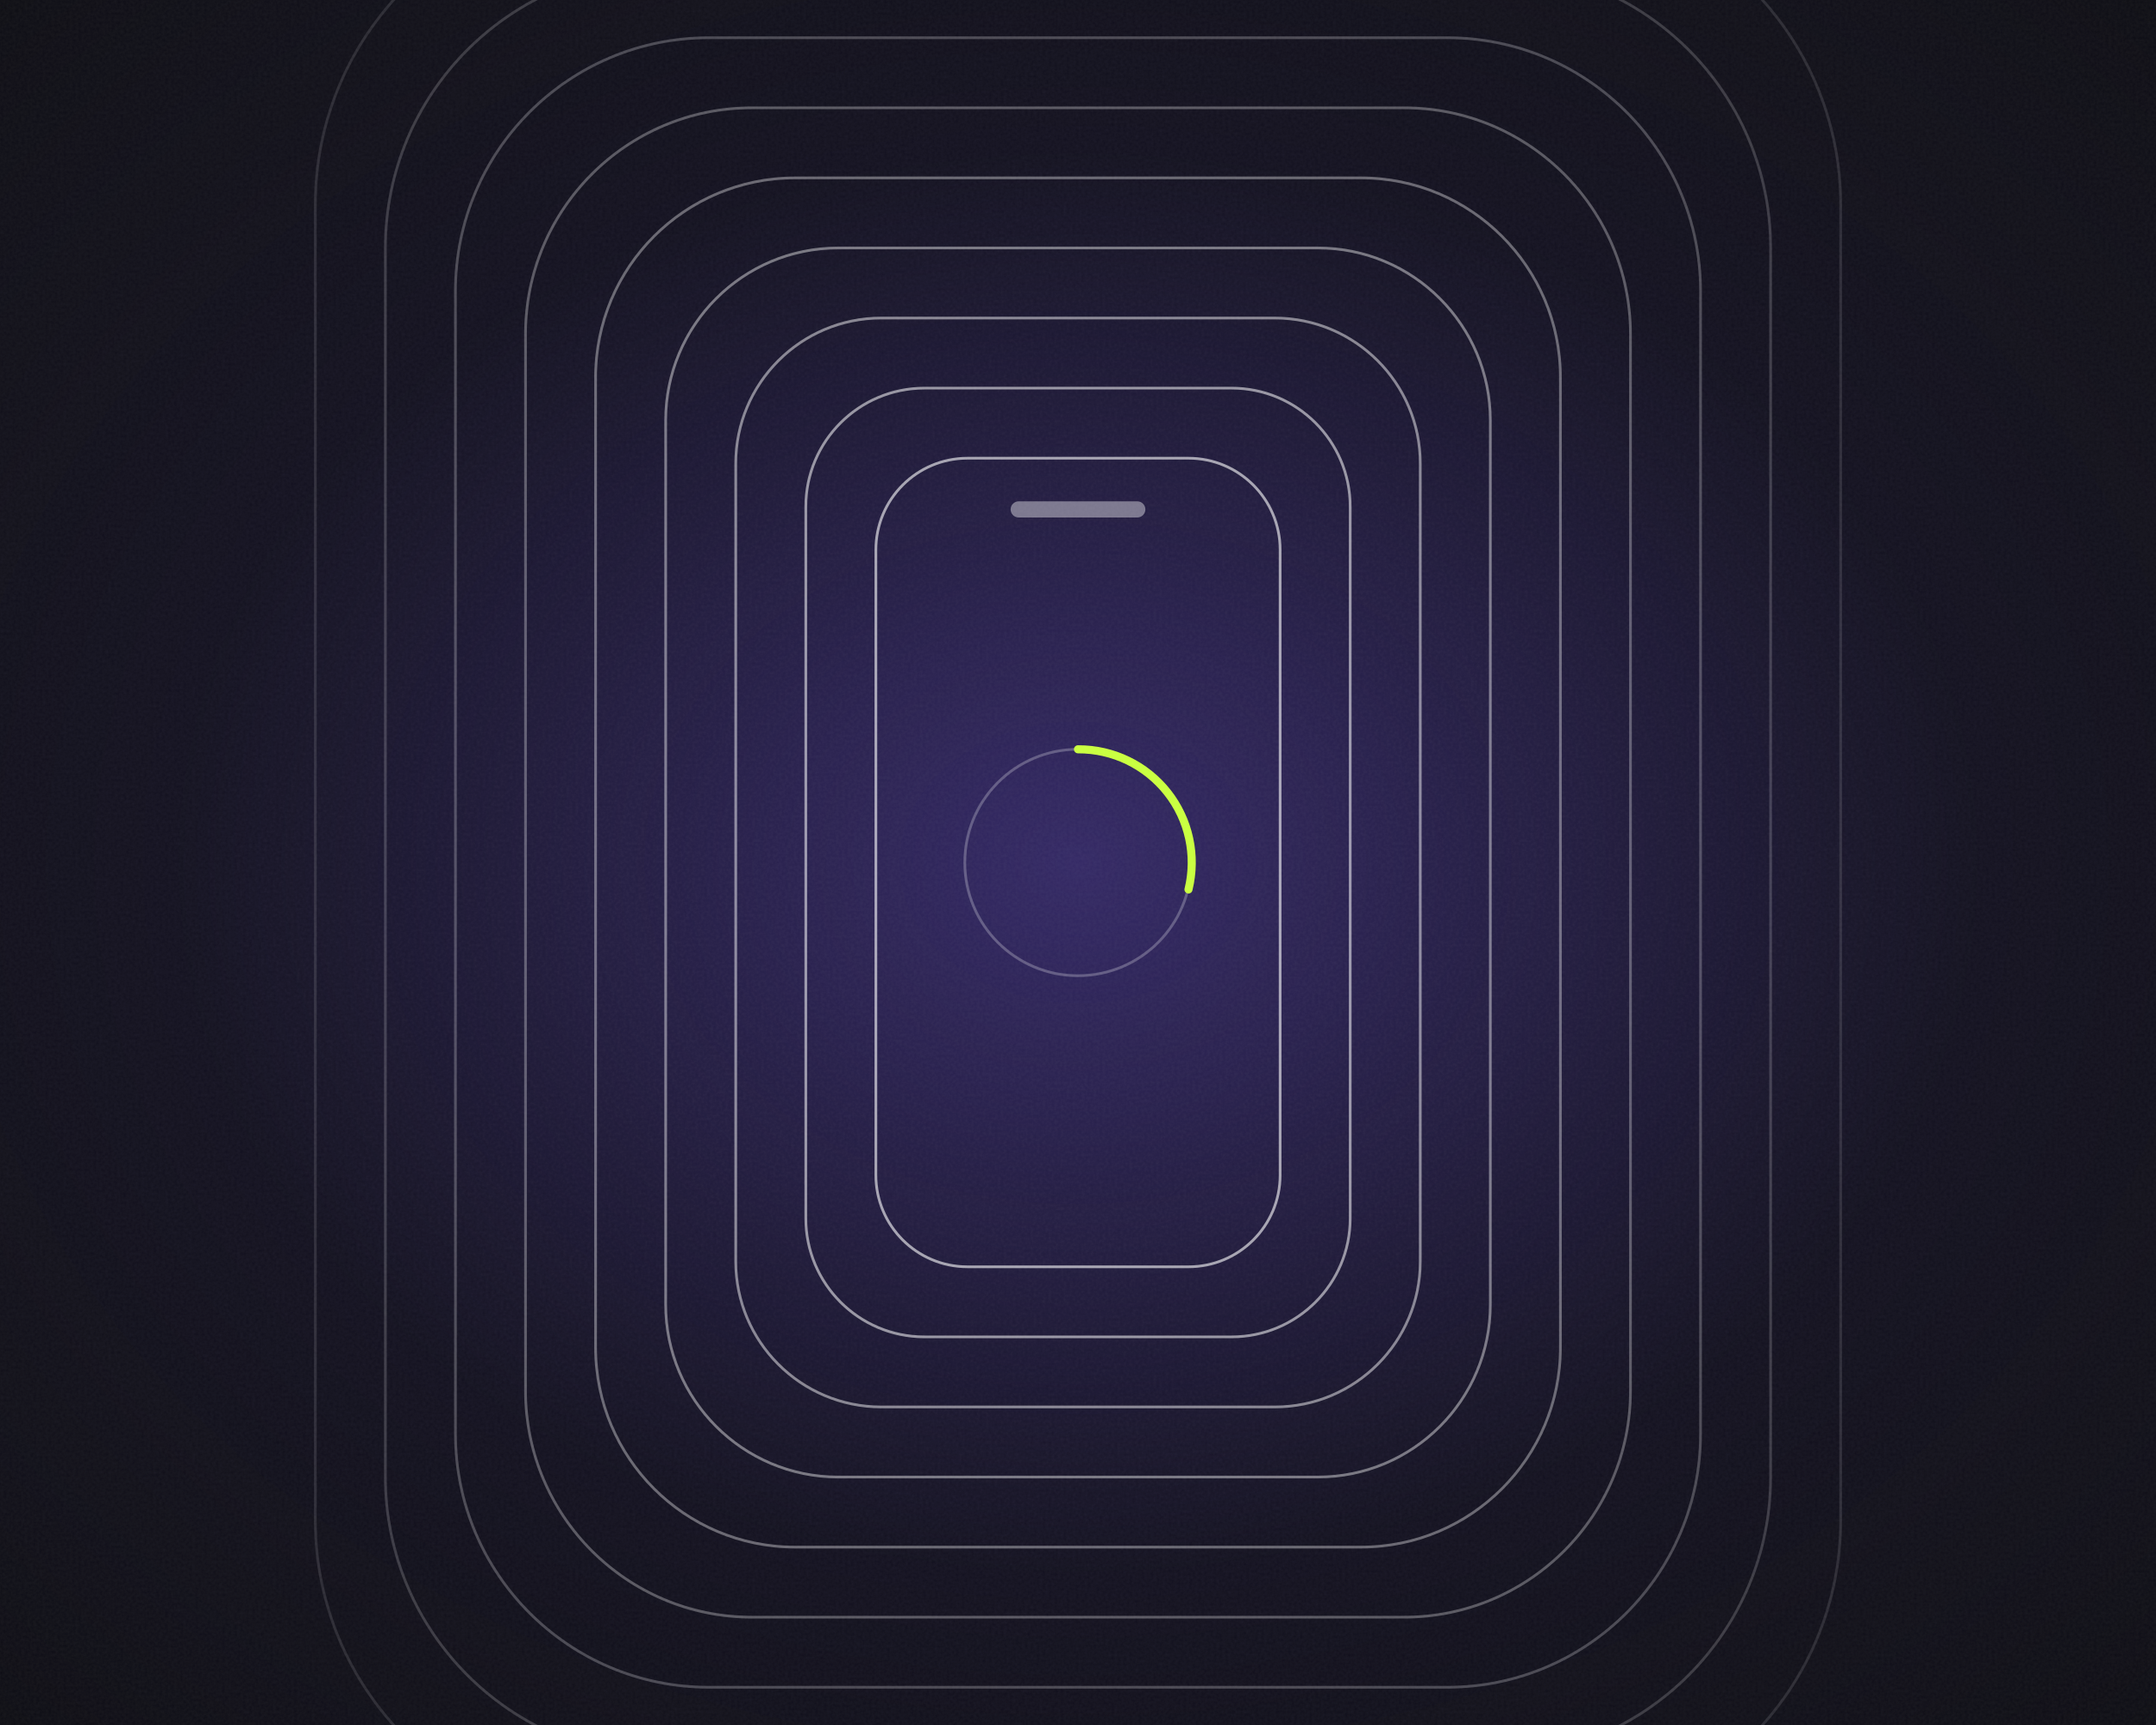
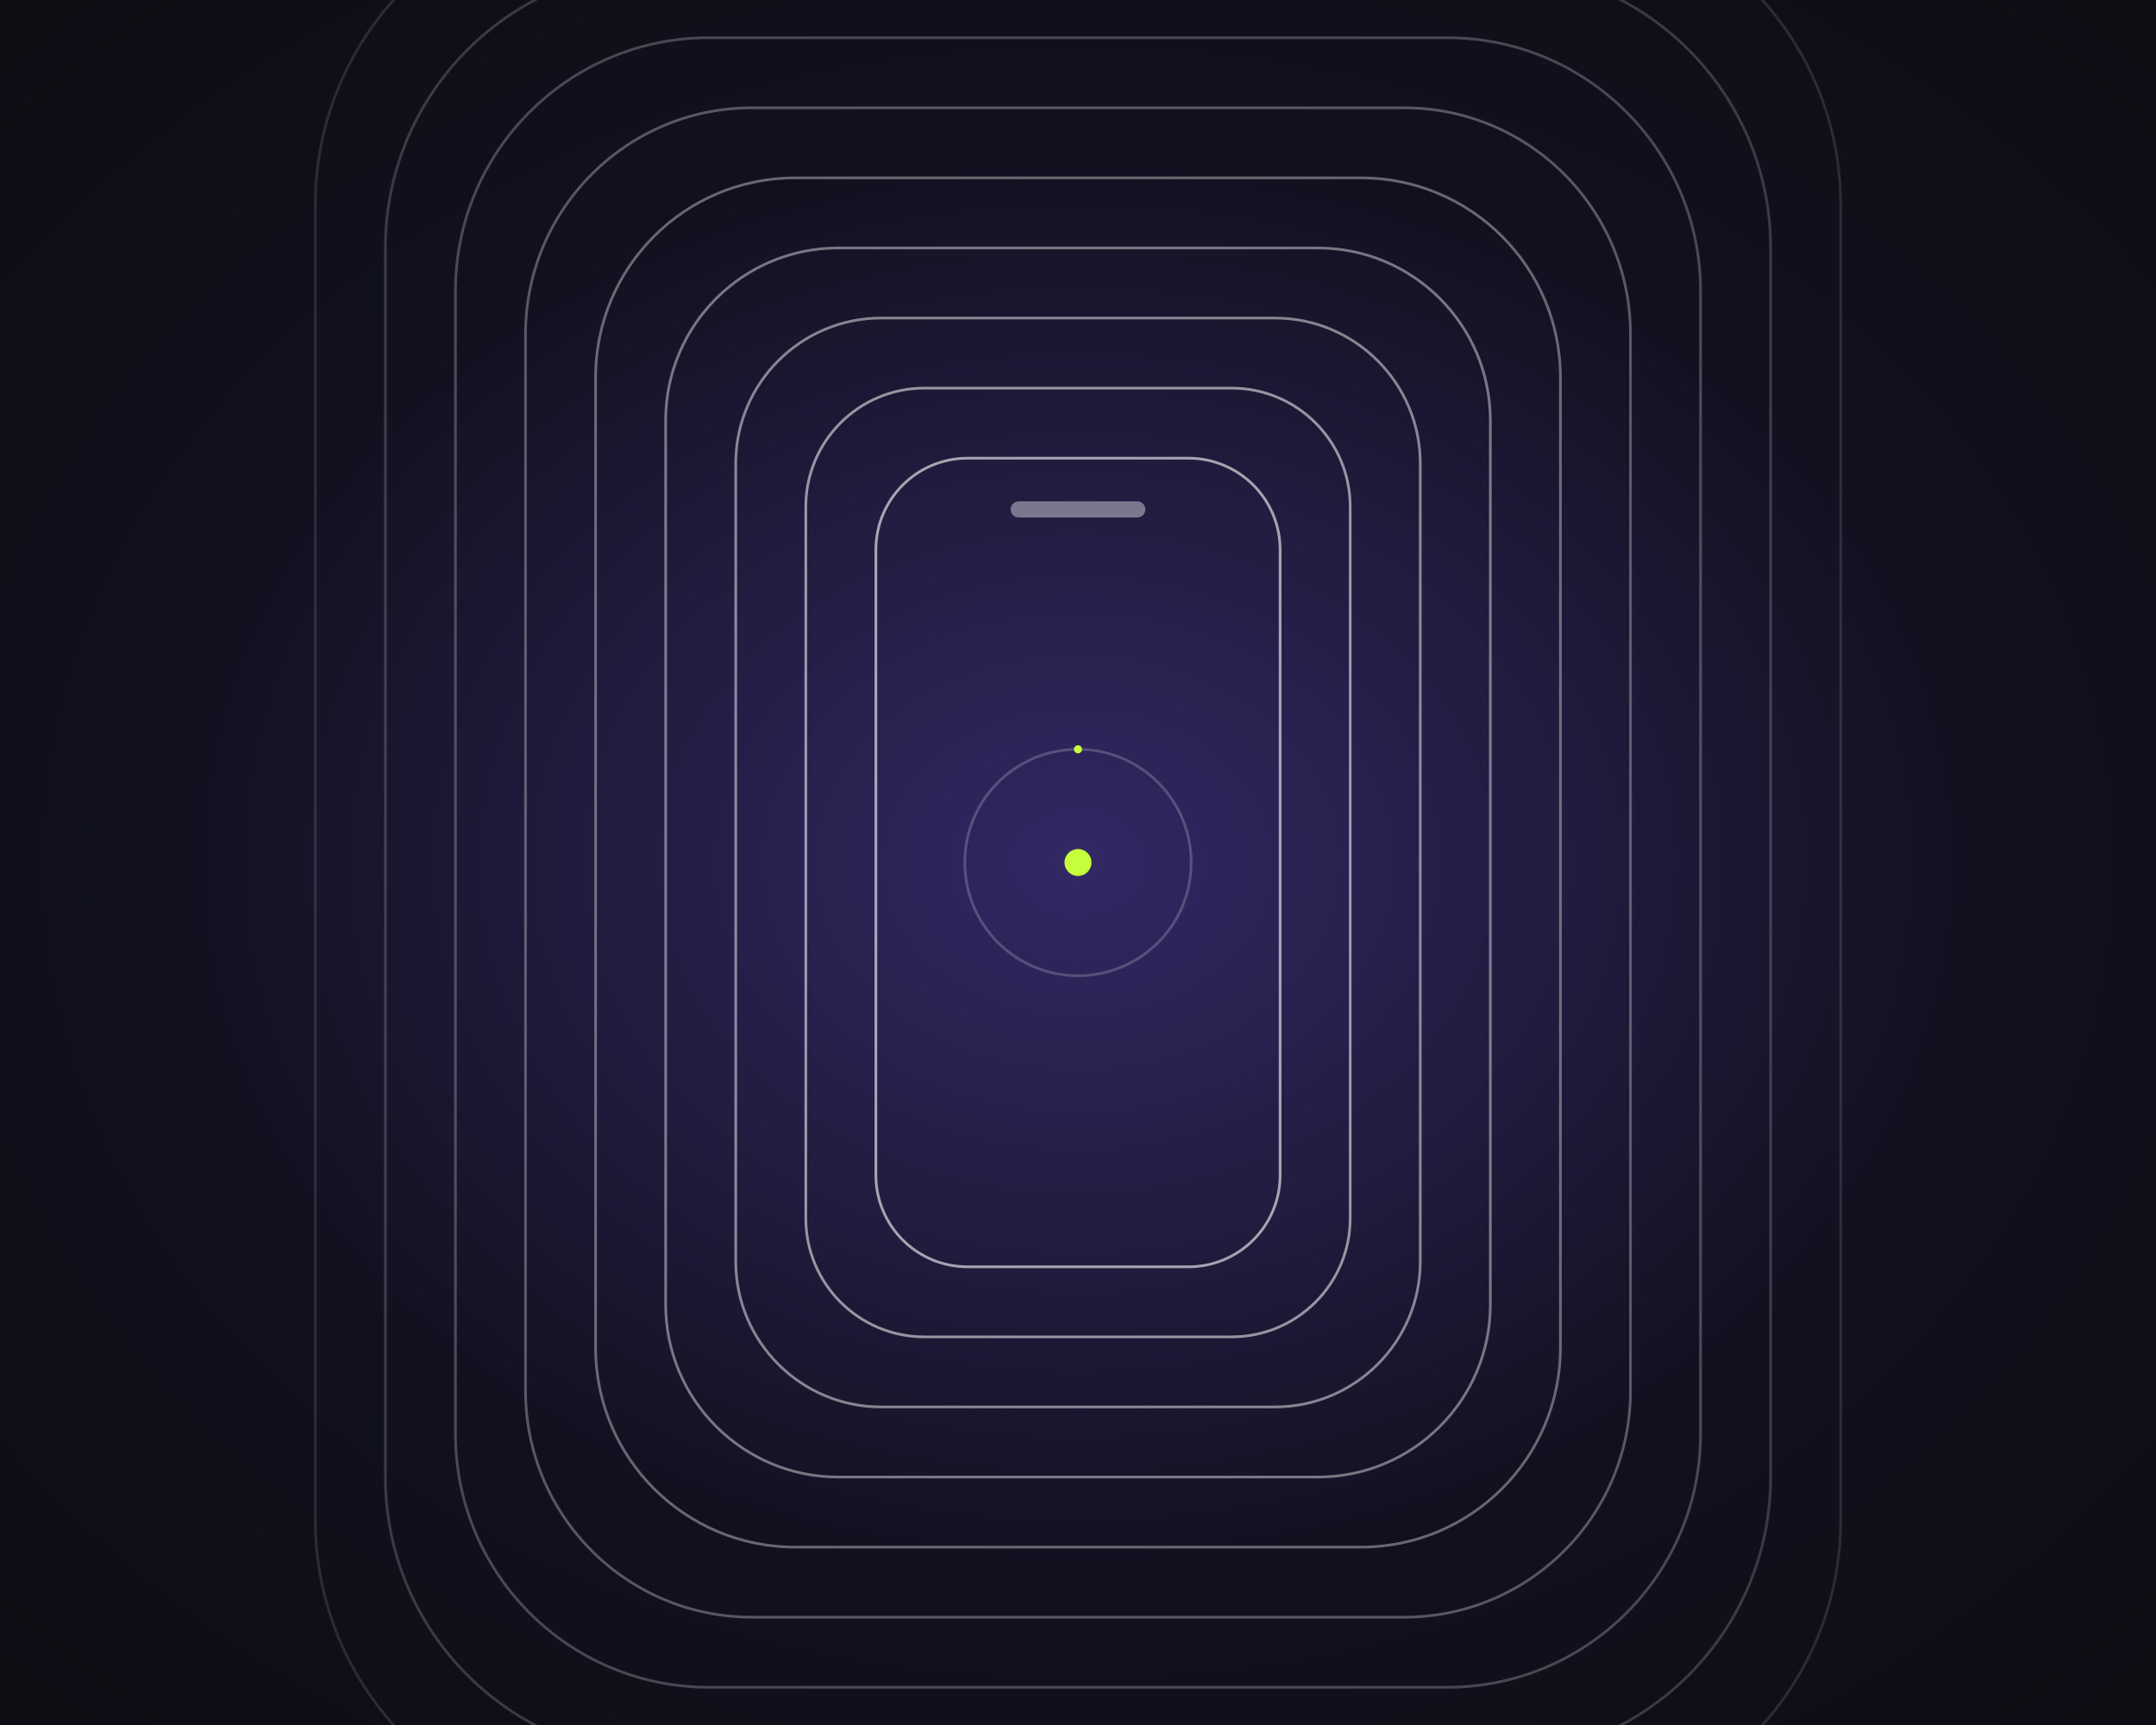
<svg xmlns="http://www.w3.org/2000/svg" viewBox="0 0 800 640">
  <defs>
    <radialGradient id="glow" cx="0.5" cy="0.5" r=".75">
      <stop offset="0" stop-color="#7b5cff" stop-opacity=".35" />
      <stop offset=".55" stop-color="#7b5cff" stop-opacity=".06" />
      <stop offset="1" stop-color="#7b5cff" stop-opacity="0" />
    </radialGradient>
-     <filter id="grain">
-       <feTurbulence type="fractalNoise" baseFrequency=".9" numOctaves="2" seed="2" stitchTiles="stitch" />
-       <feColorMatrix values="0 0 0 0 1 0 0 0 0 1 0 0 0 0 1 0 0 0 .05 0" />
-     </filter>
+     <linearGradient id="img" x1="0" y1="0" x2="1" y2="1">
+       <stop offset="0" stop-color="#7b5cff" stop-opacity=".35" />
+       <stop offset="1" stop-color="#ff5ca8" stop-opacity=".15" />
+     </linearGradient>
    <filter id="blur" x="-50%" y="-50%" width="200%" height="200%">
      <feGaussianBlur stdDeviation="18" />
    </filter>
  </defs>
  <rect width="800" height="640" fill="#0c0c11" />
  <rect width="800" height="640" fill="url(#glow)" />
-   <rect x="325.0" y="170.0" width="150" height="300" rx="34" stroke="#fff" fill="none" stroke-opacity="0.60" />
-   <rect x="299.0" y="144.0" width="202" height="352" rx="44" stroke="#fff" fill="none" stroke-opacity="0.54" />
-   <rect x="273.0" y="118.0" width="254" height="404" rx="54" stroke="#fff" fill="none" stroke-opacity="0.48" />
-   <rect x="247.0" y="92.0" width="306" height="456" rx="64" stroke="#fff" fill="none" stroke-opacity="0.42" />
-   <rect x="221.0" y="66.0" width="358" height="508" rx="74" stroke="#fff" fill="none" stroke-opacity="0.36" />
-   <rect x="195.0" y="40.0" width="410" height="560" rx="84" stroke="#fff" fill="none" stroke-opacity="0.30" />
-   <rect x="169.0" y="14.0" width="462" height="612" rx="94" stroke="#fff" fill="none" stroke-opacity="0.24" />
-   <rect x="143.0" y="-12.0" width="514" height="664" rx="104" stroke="#fff" fill="none" stroke-opacity="0.18" />
-   <rect x="117.0" y="-38.0" width="566" height="716" rx="114" stroke="#fff" fill="none" stroke-opacity="0.12" />
+   <rect x="325.0" y="170.0" width="150" height="300" rx="34" stroke="#fff" fill="none" stroke-opacity="0.60">
+     <animate attributeName="stroke-opacity" dur="3.6s" begin="0.00s" repeatCount="indefinite" keyTimes="0;.15;.5;1" values="0.60;0.95;0.60;0.60" />
+   </rect>
+   <rect x="299.0" y="144.0" width="202" height="352" rx="44" stroke="#fff" fill="none" stroke-opacity="0.54">
+     <animate attributeName="stroke-opacity" dur="3.6s" begin="0.22s" repeatCount="indefinite" keyTimes="0;.15;.5;1" values="0.54;0.95;0.54;0.54" />
+   </rect>
+   <rect x="273.0" y="118.0" width="254" height="404" rx="54" stroke="#fff" fill="none" stroke-opacity="0.48">
+     <animate attributeName="stroke-opacity" dur="3.6s" begin="0.44s" repeatCount="indefinite" keyTimes="0;.15;.5;1" values="0.48;0.93;0.48;0.48" />
+   </rect>
+   <rect x="247.0" y="92.0" width="306" height="456" rx="64" stroke="#fff" fill="none" stroke-opacity="0.42">
+     <animate attributeName="stroke-opacity" dur="3.6s" begin="0.66s" repeatCount="indefinite" keyTimes="0;.15;.5;1" values="0.42;0.87;0.42;0.42" />
+   </rect>
+   <rect x="221.0" y="66.0" width="358" height="508" rx="74" stroke="#fff" fill="none" stroke-opacity="0.36">
+     <animate attributeName="stroke-opacity" dur="3.6s" begin="0.88s" repeatCount="indefinite" keyTimes="0;.15;.5;1" values="0.36;0.81;0.36;0.36" />
+   </rect>
+   <rect x="195.0" y="40.0" width="410" height="560" rx="84" stroke="#fff" fill="none" stroke-opacity="0.30">
+     <animate attributeName="stroke-opacity" dur="3.6s" begin="1.10s" repeatCount="indefinite" keyTimes="0;.15;.5;1" values="0.30;0.75;0.30;0.30" />
+   </rect>
+   <rect x="169.0" y="14.0" width="462" height="612" rx="94" stroke="#fff" fill="none" stroke-opacity="0.24">
+     <animate attributeName="stroke-opacity" dur="3.6s" begin="1.32s" repeatCount="indefinite" keyTimes="0;.15;.5;1" values="0.24;0.69;0.24;0.24" />
+   </rect>
+   <rect x="143.0" y="-12.0" width="514" height="664" rx="104" stroke="#fff" fill="none" stroke-opacity="0.18">
+     <animate attributeName="stroke-opacity" dur="3.6s" begin="1.54s" repeatCount="indefinite" keyTimes="0;.15;.5;1" values="0.18;0.63;0.18;0.18" />
+   </rect>
+   <rect x="117.0" y="-38.0" width="566" height="716" rx="114" stroke="#fff" fill="none" stroke-opacity="0.12">
+     <animate attributeName="stroke-opacity" dur="3.6s" begin="1.76s" repeatCount="indefinite" keyTimes="0;.15;.5;1" values="0.12;0.57;0.12;0.12" />
+   </rect>
  <rect x="375" y="186" width="50" height="6" rx="3" fill="#fff" fill-opacity=".4" />
-   <circle cx="400" cy="320" r="42" stroke="#fff" fill="none" stroke-opacity=".25" />
-   <path d="M400 278 A42 42 0 0 1 441 330" stroke="#c8ff3d" stroke-width="3" fill="none" stroke-linecap="round" />
-   <rect width="800" height="640" filter="url(#grain)" />
+   <circle cx="400" cy="320" r="42" stroke="#fff" fill="none" stroke-opacity=".2" />
+   <circle cx="400" cy="320" r="42" fill="none" stroke="#c8ff3d" stroke-width="3" stroke-linecap="round" stroke-dasharray="263.9" stroke-dashoffset="263.9" transform="rotate(-90 400 320)">
+     <animate attributeName="stroke-dashoffset" dur="3.6s" repeatCount="indefinite" keyTimes="0;.7;.85;1" values="263.9;0;0;263.9" calcMode="spline" keySplines=".45 0 .55 1;.45 0 .55 1;.45 0 .55 1" />
+   </circle>
+   <circle cx="400" cy="320" r="5" fill="#c8ff3d">
+     <animate attributeName="r" dur="3.6s" repeatCount="indefinite" keyTimes="0;.7;.76;.85;1" values="0;0;8;5;0" />
+   </circle>
</svg>
